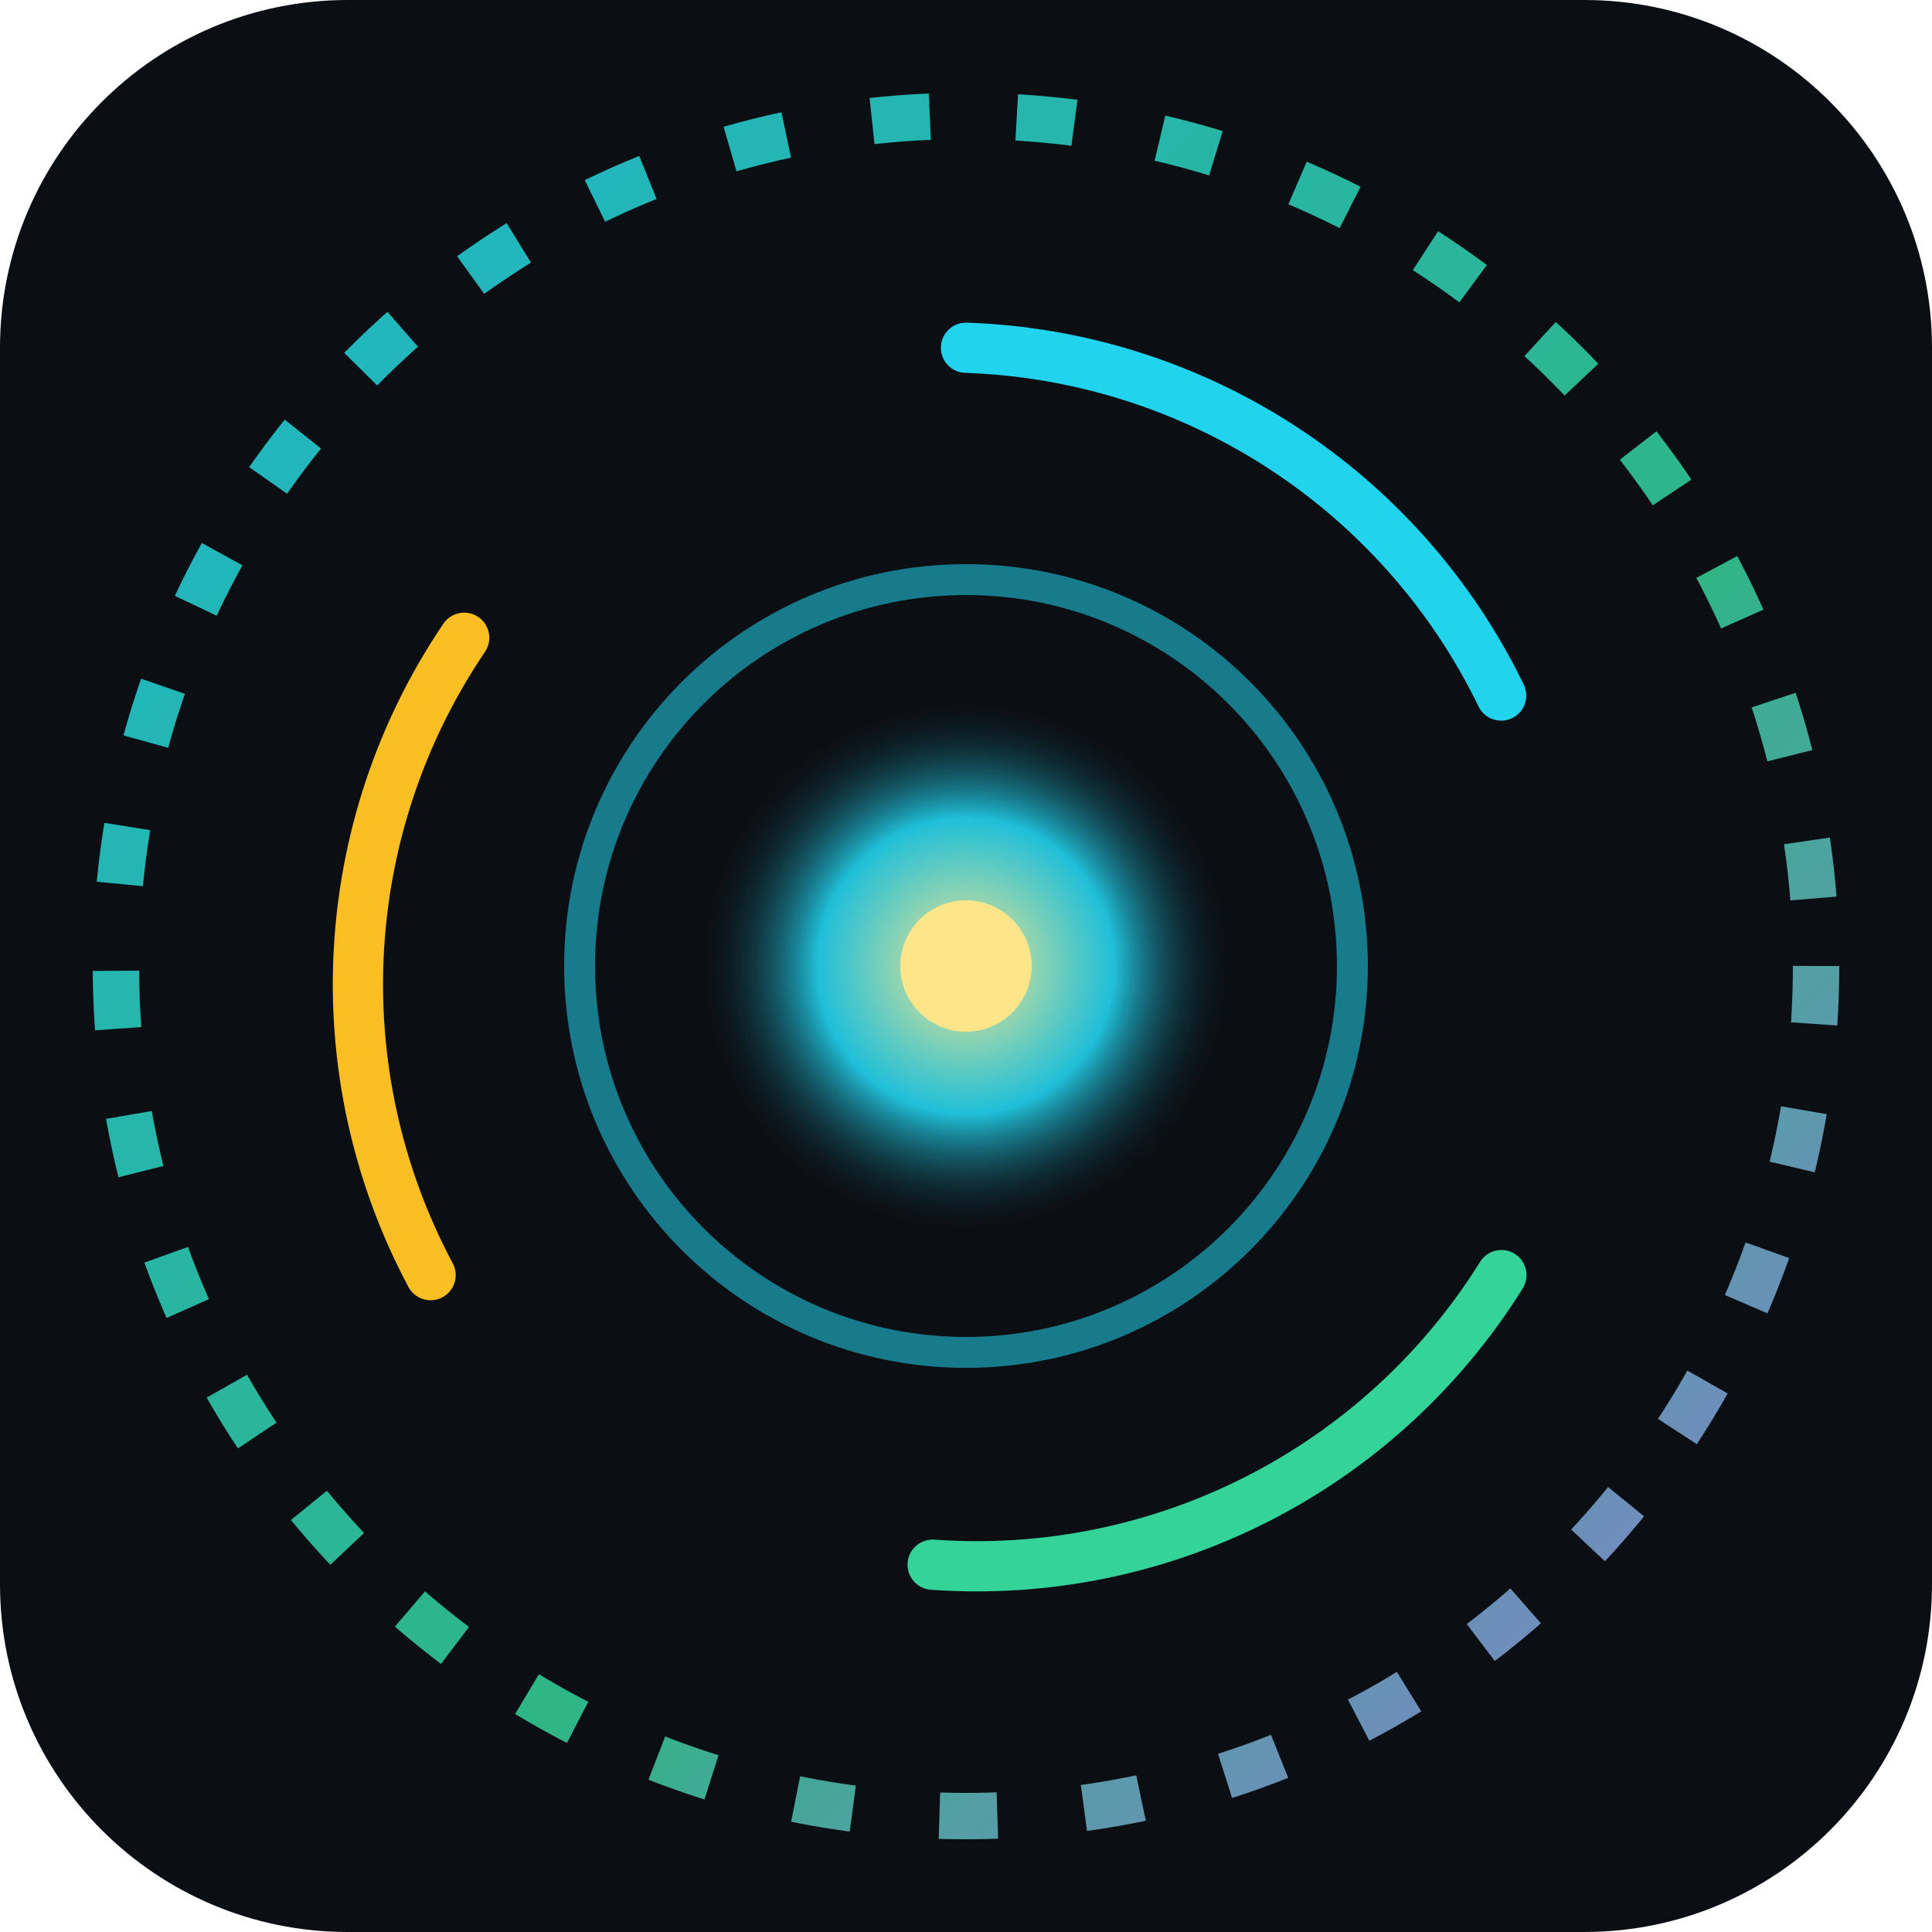
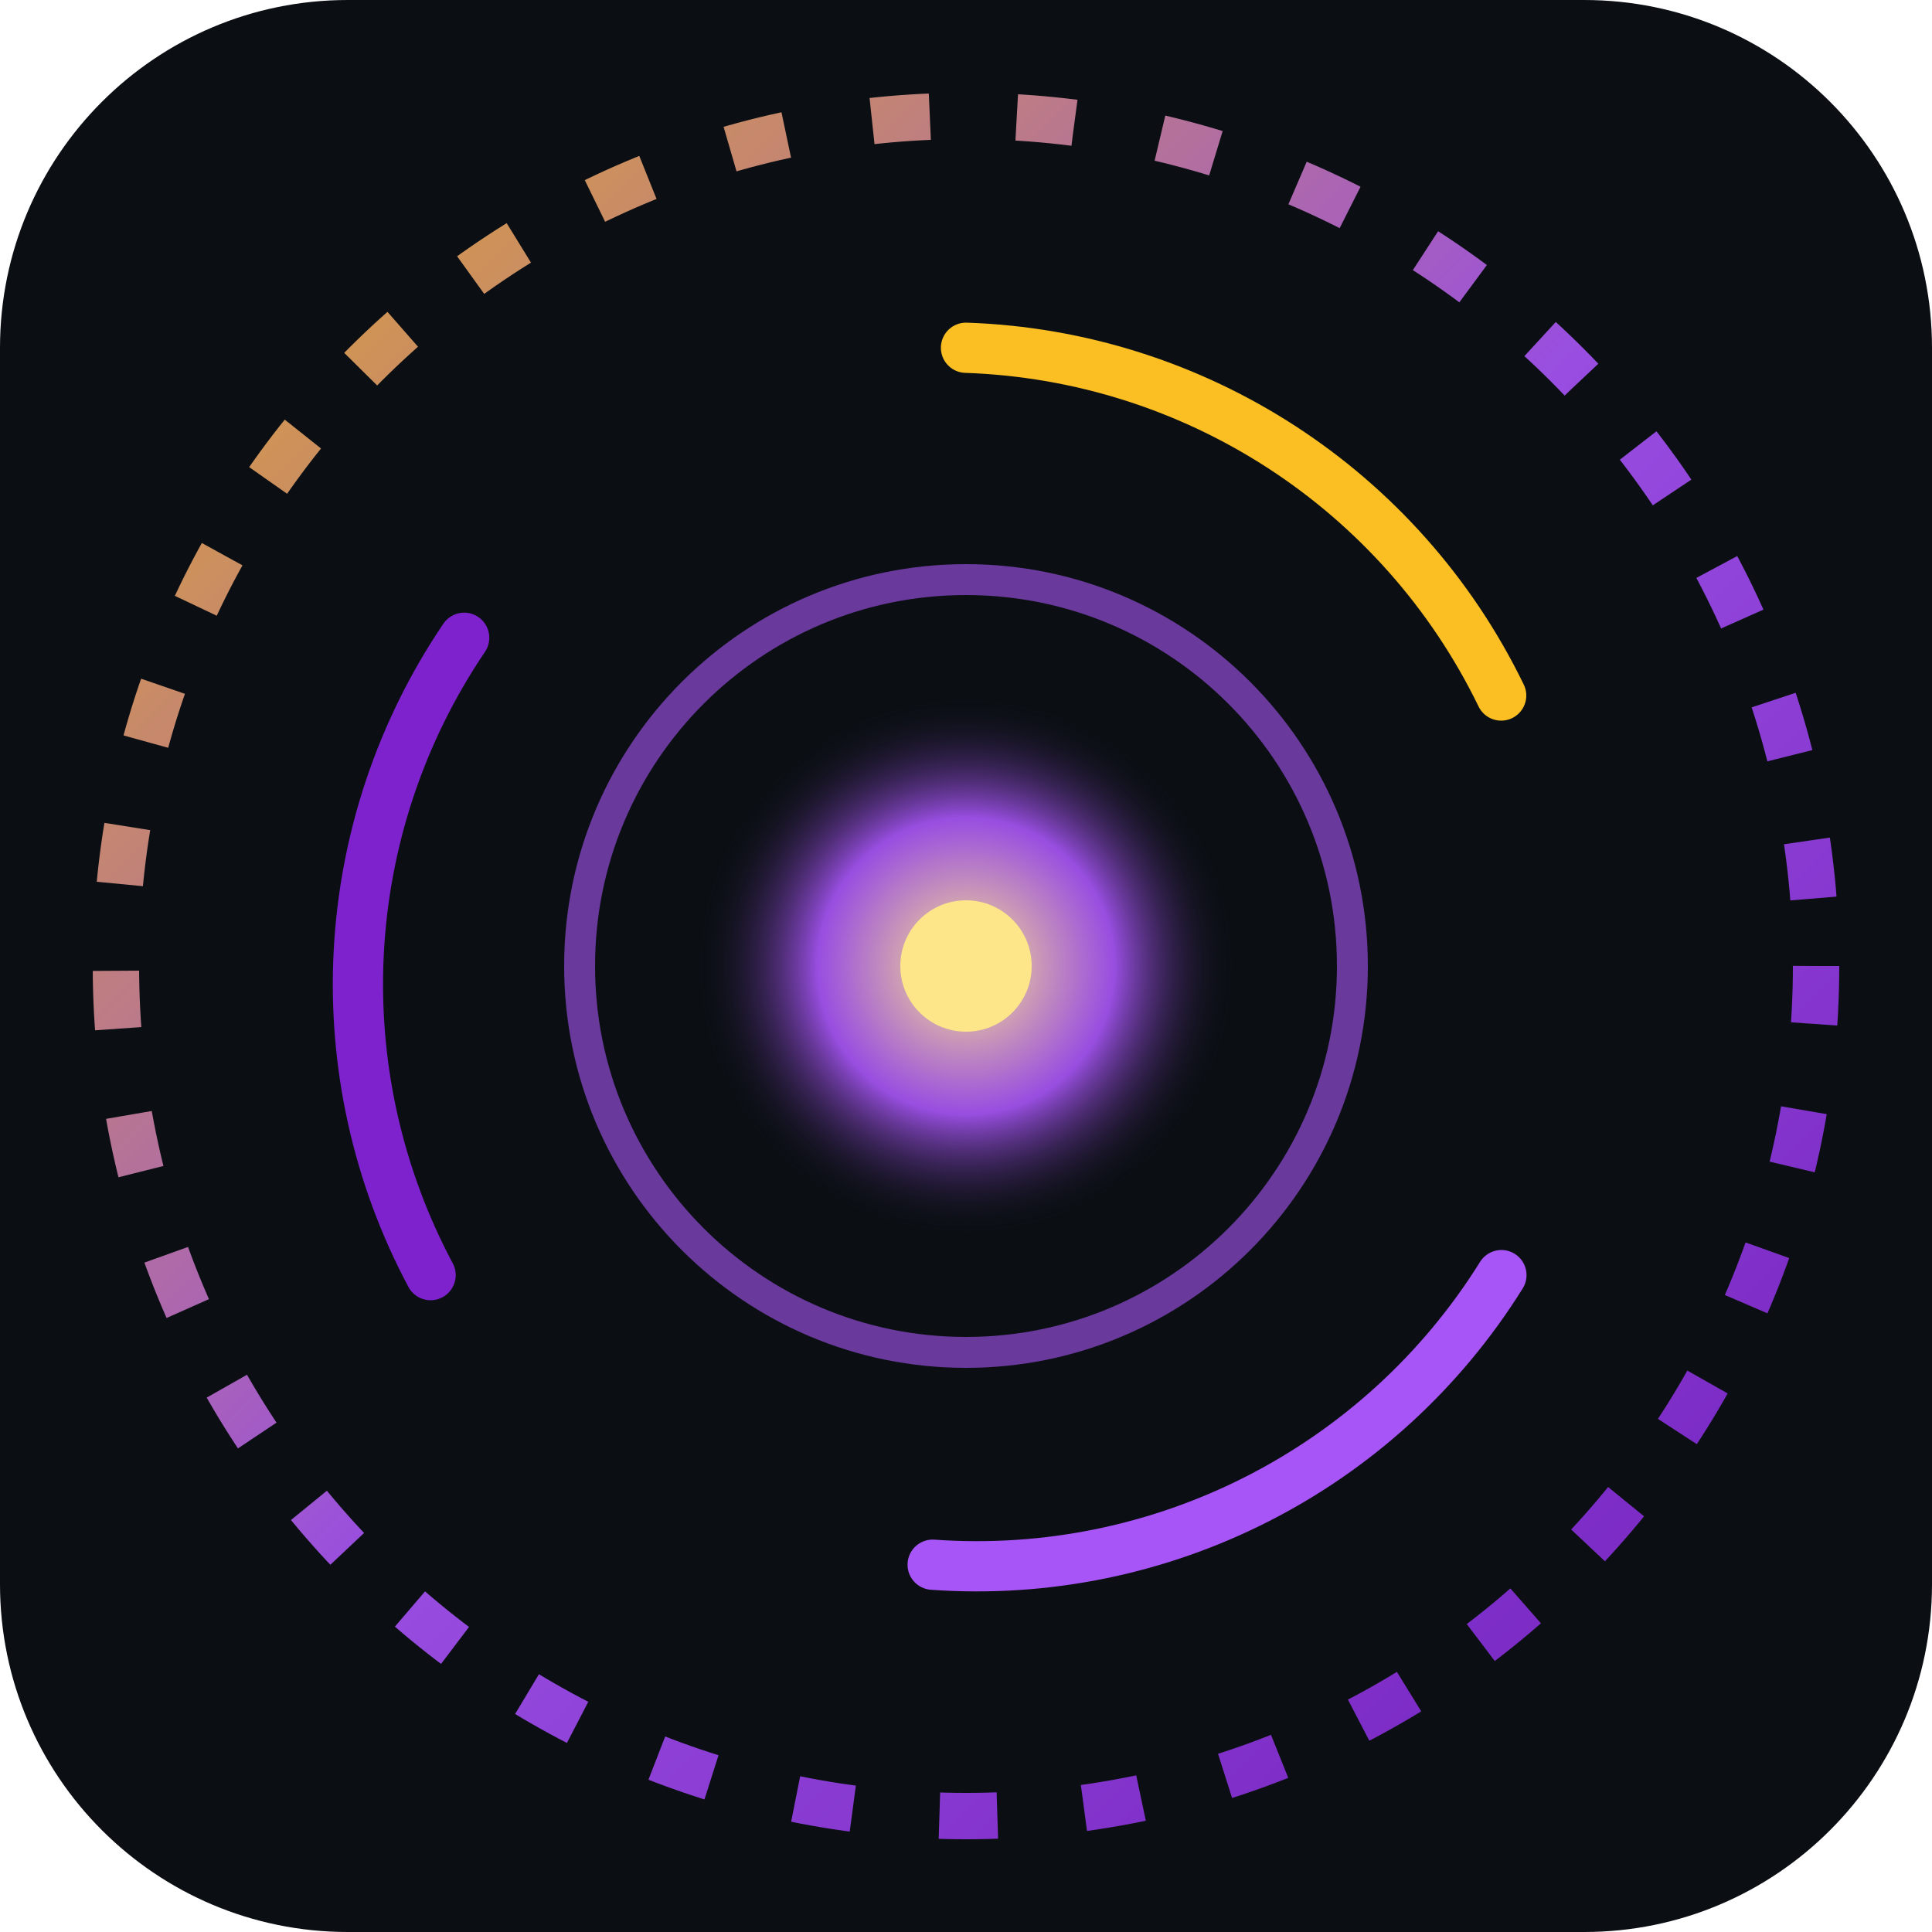
<svg xmlns="http://www.w3.org/2000/svg" viewBox="0 0 100 100">
  <defs>
    <radialGradient id="core" cx="50%" cy="50%" r="50%">
      <stop offset="0%" stop-color="#fde68a" />
-       <stop offset="55%" stop-color="#22d3ee" stop-opacity="0.9" />
+       <stop offset="55%" stop-color="#a855f7" stop-opacity="0.9" />
      <stop offset="100%" stop-color="#0b0f14" stop-opacity="0" />
    </radialGradient>
    <linearGradient id="ring" x1="0%" y1="0%" x2="100%" y2="100%">
-       <stop offset="0%" stop-color="#22d3ee" />
-       <stop offset="60%" stop-color="#34d399" />
-       <stop offset="100%" stop-color="#a78bfa" />
+       <stop offset="0%" stop-color="#fbbf24" />
+       <stop offset="50%" stop-color="#a855f7" />
+       <stop offset="100%" stop-color="#7e22ce" />
    </linearGradient>
  </defs>
  <rect width="100" height="100" rx="18" fill="#0b0f14" />
-   <circle cx="50" cy="50" r="44" fill="none" stroke="url(#ring)" stroke-width="2.4" stroke-dasharray="3 4.5" opacity="0.85" />
+   <circle cx="50" cy="50" r="44" fill="none" stroke="url(#ring)" stroke-width="2.4" stroke-dasharray="3 4.5" opacity="0.9" />
  <g>
-     <path d="M 50 18 A 32 32 0 0 1 77.7 36" fill="none" stroke="#22d3ee" stroke-width="2.6" stroke-linecap="round" />
+     <path d="M 50 18 A 32 32 0 0 1 77.7 36" fill="none" stroke="#fbbf24" stroke-width="2.6" stroke-linecap="round" />
  </g>
  <g transform="rotate(120 50 50)">
-     <path d="M 50 18 A 32 32 0 0 1 77.7 36" fill="none" stroke="#34d399" stroke-width="2.6" stroke-linecap="round" />
+     <path d="M 50 18 A 32 32 0 0 1 77.7 36" fill="none" stroke="#a855f7" stroke-width="2.6" stroke-linecap="round" />
  </g>
  <g transform="rotate(240 50 50)">
-     <path d="M 50 18 A 32 32 0 0 1 77.7 36" fill="none" stroke="#fbbf24" stroke-width="2.6" stroke-linecap="round" />
+     <path d="M 50 18 A 32 32 0 0 1 77.7 36" fill="none" stroke="#7e22ce" stroke-width="2.6" stroke-linecap="round" />
  </g>
-   <circle cx="50" cy="50" r="20" fill="none" stroke="#22d3ee" stroke-width="1.6" opacity="0.55" />
+   <circle cx="50" cy="50" r="20" fill="none" stroke="#a855f7" stroke-width="1.6" opacity="0.6" />
  <circle cx="50" cy="50" r="14" fill="url(#core)" />
  <circle cx="50" cy="50" r="3.4" fill="#fde68a" />
</svg>
